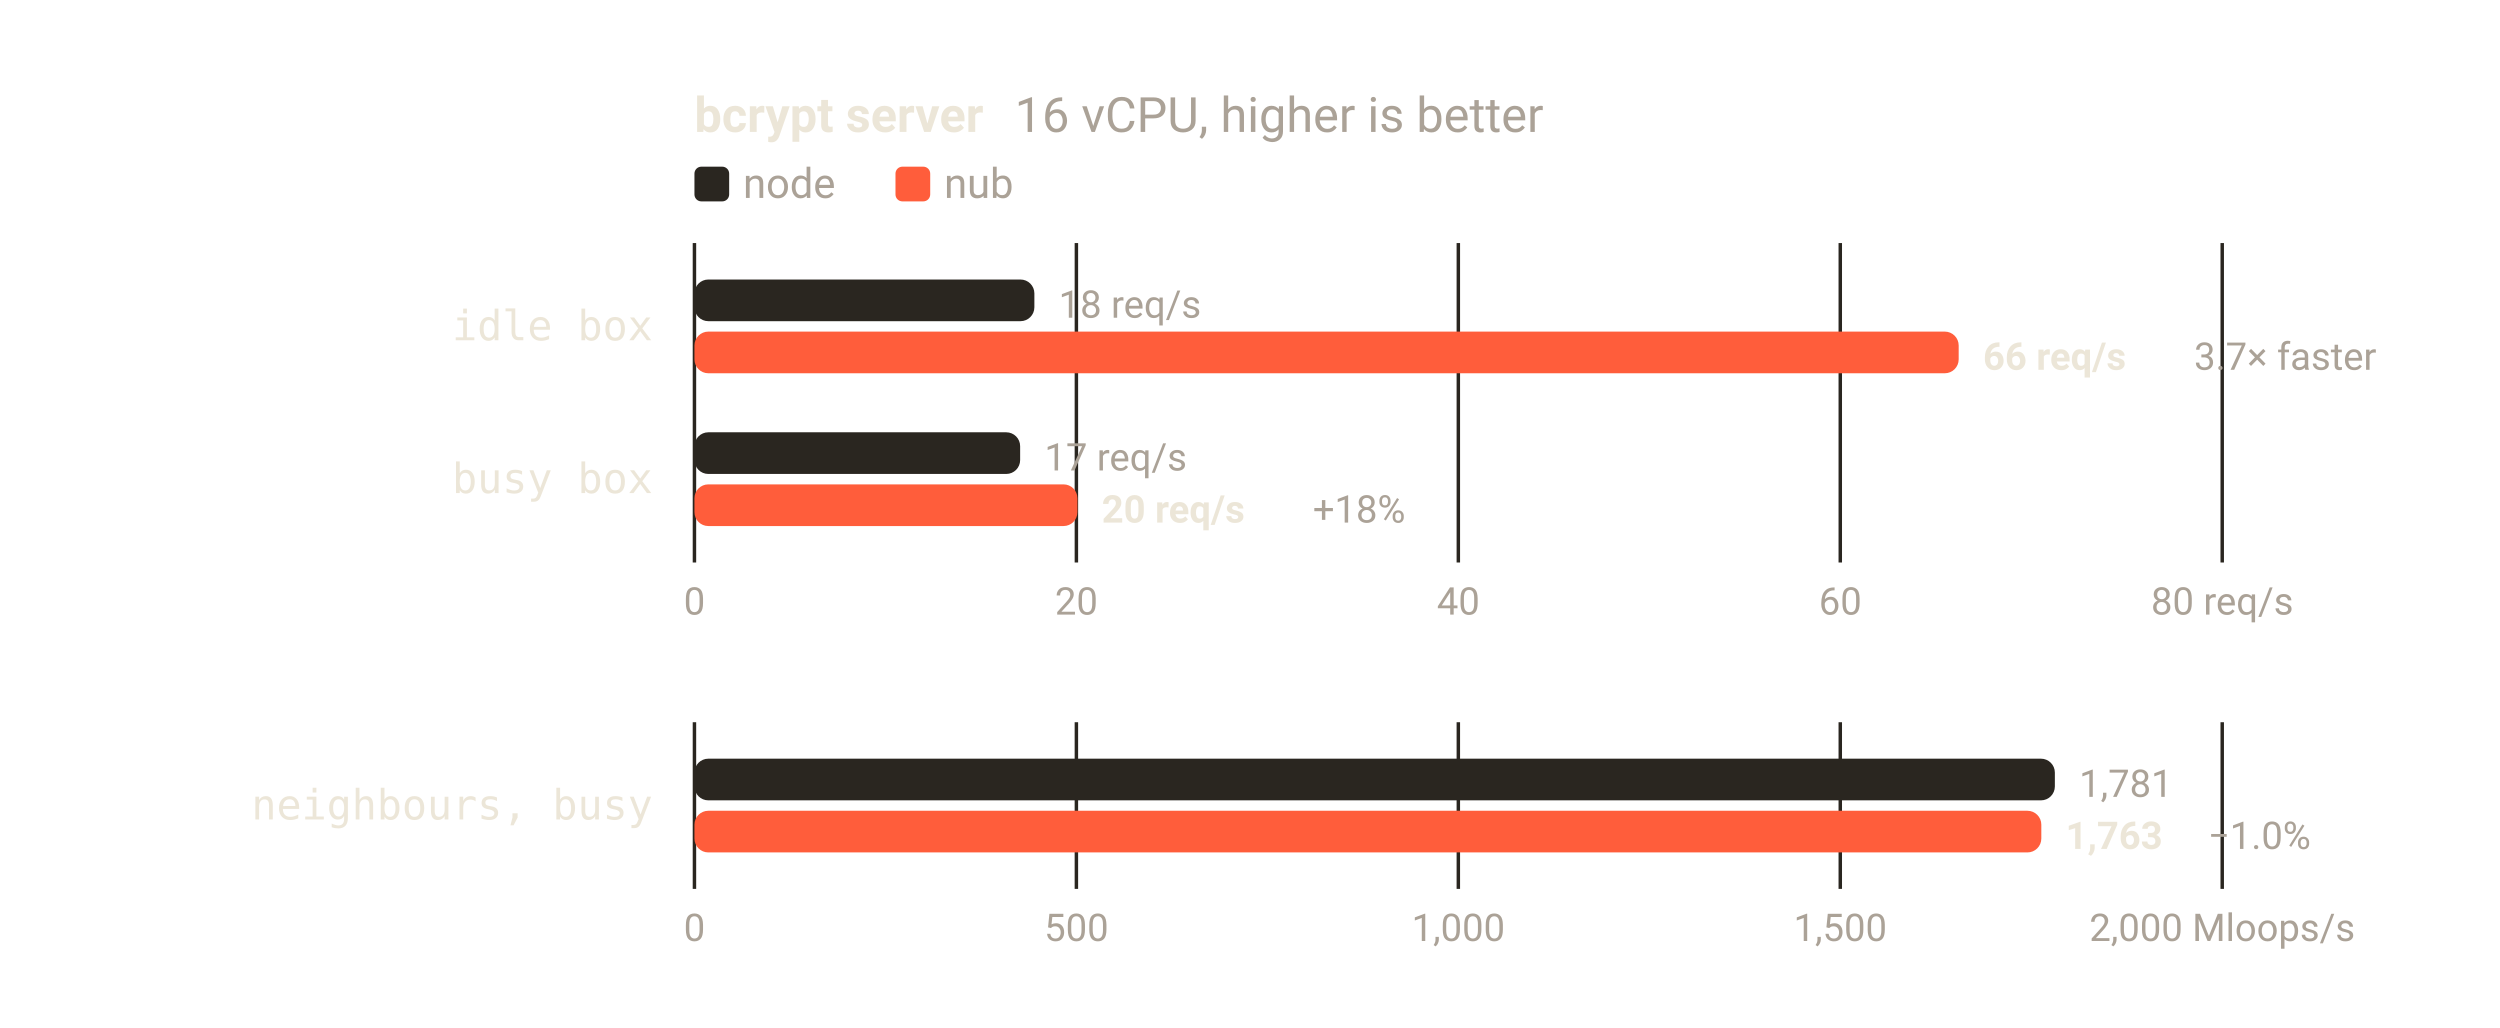
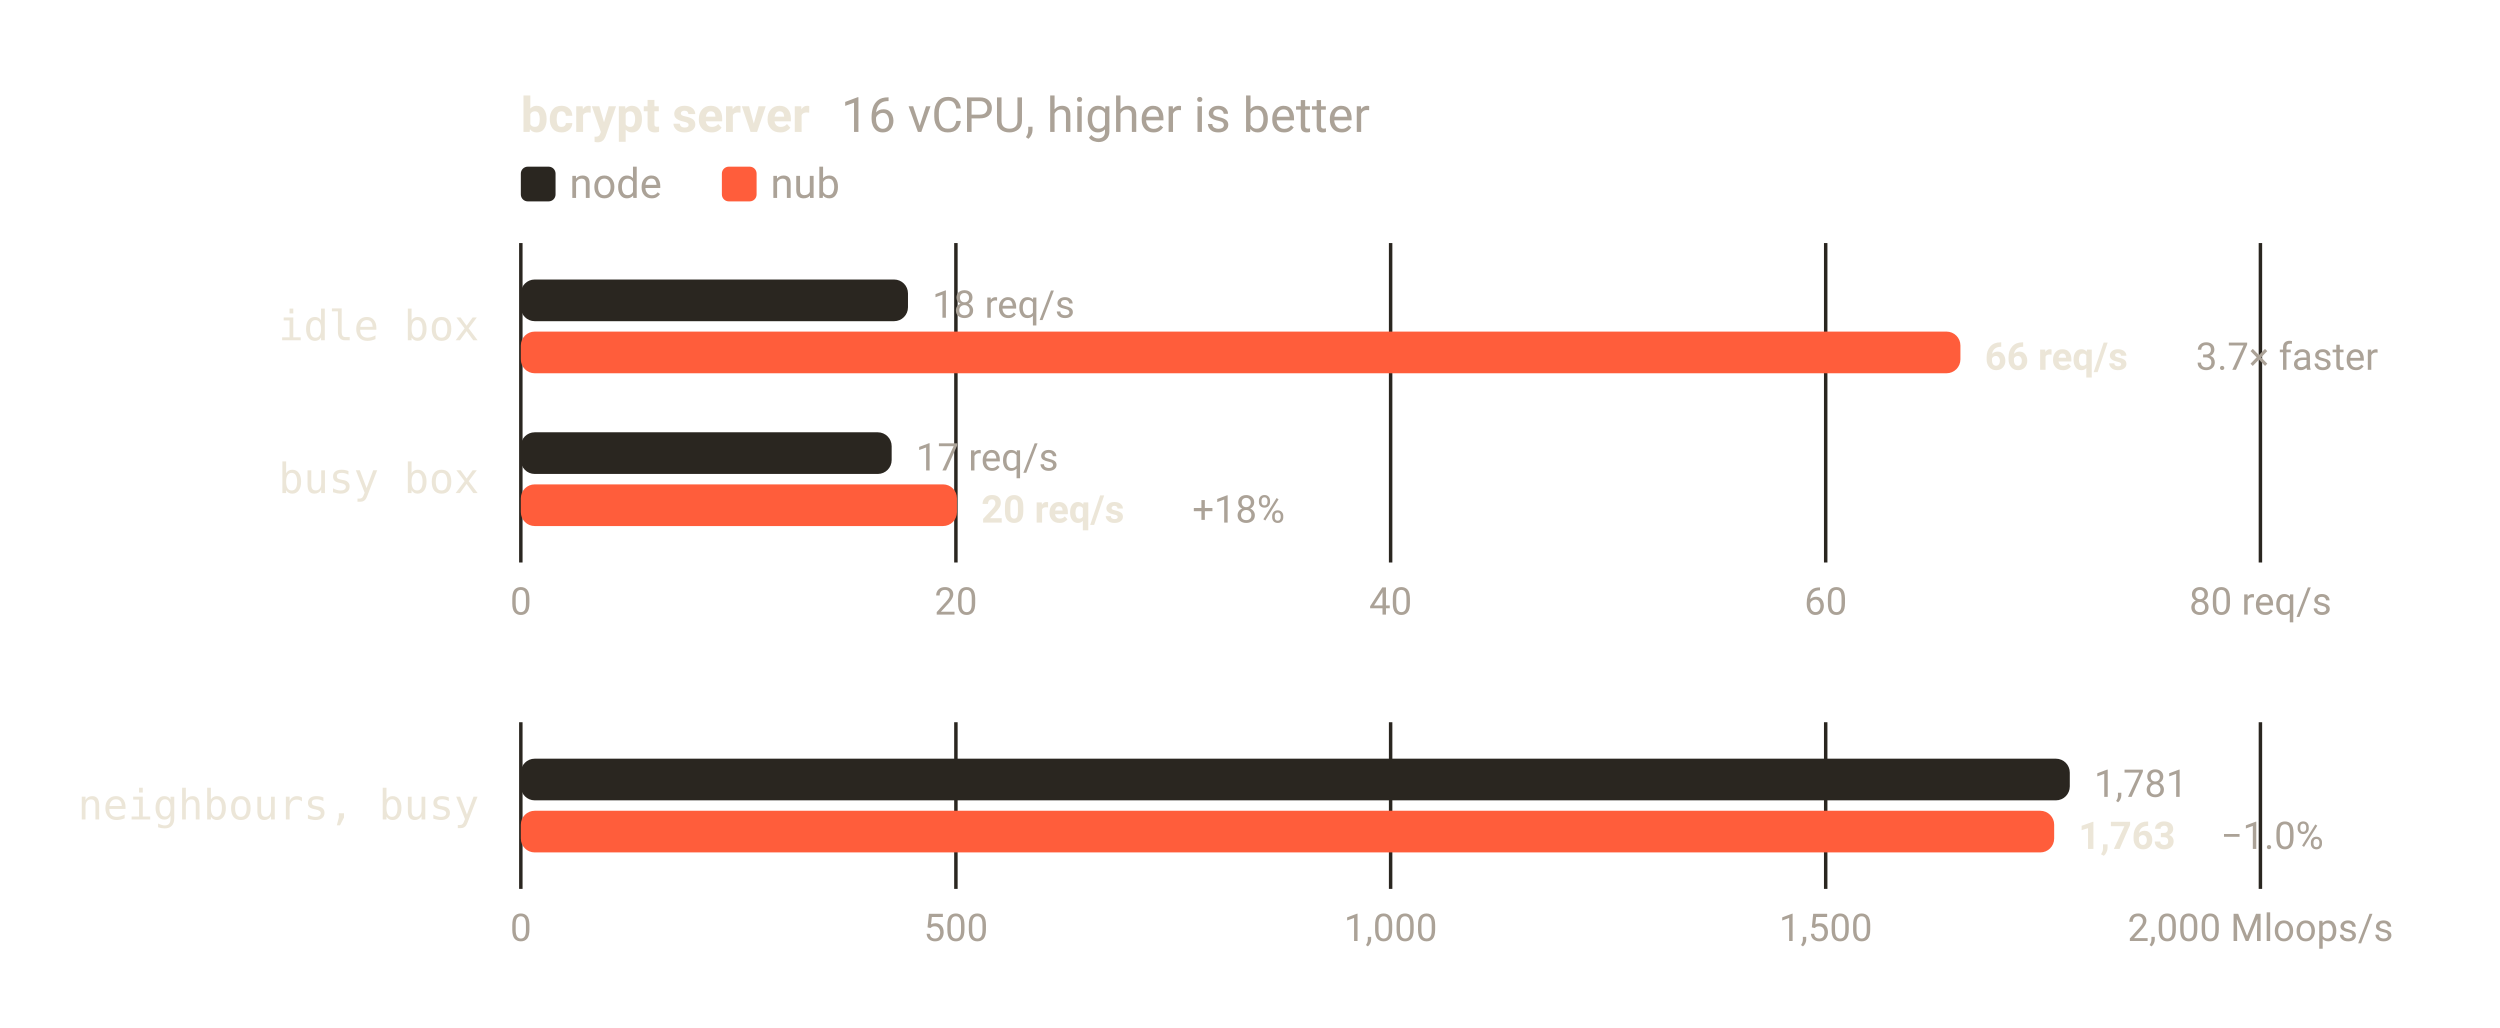
<svg xmlns="http://www.w3.org/2000/svg" width="720" height="296" viewBox="0 0 720 296" font-family="'Encode Sans', ui-sans-serif, system-ui, -apple-system, 'Segoe UI', Roboto, sans-serif" font-size="13">
-   <text x="200" y="38" fill="#ece6d8" font-weight="700" font-size="14">bcrypt server<tspan dx="9" fill="#aba297" font-weight="400">16 vCPU, higher is better</tspan>
+   <text x="150" y="38" fill="#ece6d8" font-weight="700" font-size="14">bcrypt server<tspan dx="9" fill="#aba297" font-weight="400">16 vCPU, higher is better</tspan>
  </text>
-   <rect x="200" y="48" width="10" height="10" rx="2" fill="#2a2620" />
-   <text x="214" y="57" fill="#aba297" font-size="12">node</text>
-   <rect x="257.9" y="48" width="10" height="10" rx="2" fill="#ff5d3b" />
-   <text x="271.9" y="57" fill="#aba297" font-size="12">nub</text>
-   <line x1="200.0" y1="70" x2="200.0" y2="162" stroke="#2a2620" stroke-width="1" />
-   <text x="200.0" y="177" text-anchor="middle" fill="#aba297" font-size="11">0</text>
-   <line x1="310.0" y1="70" x2="310.0" y2="162" stroke="#2a2620" stroke-width="1" />
-   <text x="310.0" y="177" text-anchor="middle" fill="#aba297" font-size="11">20</text>
-   <line x1="420.0" y1="70" x2="420.0" y2="162" stroke="#2a2620" stroke-width="1" />
-   <text x="420.0" y="177" text-anchor="middle" fill="#aba297" font-size="11">40</text>
-   <line x1="530.0" y1="70" x2="530.0" y2="162" stroke="#2a2620" stroke-width="1" />
-   <text x="530.0" y="177" text-anchor="middle" fill="#aba297" font-size="11">60</text>
-   <line x1="640.0" y1="70" x2="640.0" y2="162" stroke="#2a2620" stroke-width="1" />
-   <text x="640.0" y="177" text-anchor="middle" fill="#aba297" font-size="11">80 req/s</text>
-   <text x="188" y="98" text-anchor="end" fill="#ece6d8" font-family="'Geist Mono', ui-monospace, SFMono-Regular, Menlo, monospace" font-size="12">idle box</text>
-   <rect x="200" y="80.5" width="97.9" height="12" rx="4" fill="#2a2620" />
-   <text x="304.9" y="91.5" fill="#aba297" font-size="11">18 req/s</text>
-   <rect x="200" y="95.5" width="364.1" height="12" rx="4" fill="#ff5d3b" />
-   <text x="571.1" y="106.5" fill="#ece6d8" font-weight="700" font-size="11">66 req/s</text>
-   <text x="631.9" y="106.5" fill="#aba297" font-size="11">3.7× faster</text>
-   <text x="188" y="142" text-anchor="end" fill="#ece6d8" font-family="'Geist Mono', ui-monospace, SFMono-Regular, Menlo, monospace" font-size="12">busy box</text>
-   <rect x="200" y="124.5" width="93.8" height="12" rx="4" fill="#2a2620" />
-   <text x="300.8" y="135.5" fill="#aba297" font-size="11">17 req/s</text>
-   <rect x="200" y="139.5" width="110.3" height="12" rx="4" fill="#ff5d3b" />
-   <text x="317.3" y="150.5" fill="#ece6d8" font-weight="700" font-size="11">20 req/s</text>
-   <text x="378.1" y="150.5" fill="#aba297" font-size="11">+18%</text>
-   <line x1="200.0" y1="208" x2="200.0" y2="256" stroke="#2a2620" stroke-width="1" />
-   <text x="200.0" y="271" text-anchor="middle" fill="#aba297" font-size="11">0</text>
-   <line x1="310.0" y1="208" x2="310.0" y2="256" stroke="#2a2620" stroke-width="1" />
-   <text x="310.0" y="271" text-anchor="middle" fill="#aba297" font-size="11">500</text>
-   <line x1="420.0" y1="208" x2="420.0" y2="256" stroke="#2a2620" stroke-width="1" />
-   <text x="420.0" y="271" text-anchor="middle" fill="#aba297" font-size="11">1,000</text>
-   <line x1="530.0" y1="208" x2="530.0" y2="256" stroke="#2a2620" stroke-width="1" />
-   <text x="530.0" y="271" text-anchor="middle" fill="#aba297" font-size="11">1,500</text>
-   <line x1="640.0" y1="208" x2="640.0" y2="256" stroke="#2a2620" stroke-width="1" />
-   <text x="640.0" y="271" text-anchor="middle" fill="#aba297" font-size="11">2,000 Mloops/s</text>
-   <text x="188" y="236" text-anchor="end" fill="#ece6d8" font-family="'Geist Mono', ui-monospace, SFMono-Regular, Menlo, monospace" font-size="12">neighbours, busy</text>
-   <rect x="200" y="218.5" width="391.8" height="12" rx="4" fill="#2a2620" />
-   <text x="598.8" y="229.5" fill="#aba297" font-size="11">1,781</text>
-   <rect x="200" y="233.5" width="387.9" height="12" rx="4" fill="#ff5d3b" />
-   <text x="594.9" y="244.5" fill="#ece6d8" font-weight="700" font-size="11">1,763</text>
-   <text x="635.9" y="244.5" fill="#aba297" font-size="11">−1.0%</text>
+   <rect x="150" y="48" width="10" height="10" rx="2" fill="#2a2620" />
+   <text x="164" y="57" fill="#aba297" font-size="12">node</text>
+   <rect x="207.9" y="48" width="10" height="10" rx="2" fill="#ff5d3b" />
+   <text x="221.9" y="57" fill="#aba297" font-size="12">nub</text>
+   <line x1="150.0" y1="70" x2="150.0" y2="162" stroke="#2a2620" stroke-width="1" />
+   <text x="150.0" y="177" text-anchor="middle" fill="#aba297" font-size="11">0</text>
+   <line x1="275.3" y1="70" x2="275.3" y2="162" stroke="#2a2620" stroke-width="1" />
+   <text x="275.3" y="177" text-anchor="middle" fill="#aba297" font-size="11">20</text>
+   <line x1="400.5" y1="70" x2="400.5" y2="162" stroke="#2a2620" stroke-width="1" />
+   <text x="400.5" y="177" text-anchor="middle" fill="#aba297" font-size="11">40</text>
+   <line x1="525.8" y1="70" x2="525.8" y2="162" stroke="#2a2620" stroke-width="1" />
+   <text x="525.8" y="177" text-anchor="middle" fill="#aba297" font-size="11">60</text>
+   <line x1="651.0" y1="70" x2="651.0" y2="162" stroke="#2a2620" stroke-width="1" />
+   <text x="651.0" y="177" text-anchor="middle" fill="#aba297" font-size="11">80 req/s</text>
+   <text x="138" y="98" text-anchor="end" fill="#ece6d8" font-family="'Geist Mono', ui-monospace, SFMono-Regular, Menlo, monospace" font-size="12">idle box</text>
+   <rect x="150" y="80.5" width="111.5" height="12" rx="4" fill="#2a2620" />
+   <text x="268.5" y="91.5" fill="#aba297" font-size="11">18 req/s</text>
+   <rect x="150" y="95.5" width="414.6" height="12" rx="4" fill="#ff5d3b" />
+   <text x="571.6" y="106.5" fill="#ece6d8" font-weight="700" font-size="11">66 req/s</text>
+   <text x="632.4" y="106.5" fill="#aba297" font-size="11">3.7× faster</text>
+   <text x="138" y="142" text-anchor="end" fill="#ece6d8" font-family="'Geist Mono', ui-monospace, SFMono-Regular, Menlo, monospace" font-size="12">busy box</text>
+   <rect x="150" y="124.5" width="106.8" height="12" rx="4" fill="#2a2620" />
+   <text x="263.8" y="135.5" fill="#aba297" font-size="11">17 req/s</text>
+   <rect x="150" y="139.5" width="125.6" height="12" rx="4" fill="#ff5d3b" />
+   <text x="282.6" y="150.5" fill="#ece6d8" font-weight="700" font-size="11">20 req/s</text>
+   <text x="343.4" y="150.5" fill="#aba297" font-size="11">+18%</text>
+   <line x1="150.0" y1="208" x2="150.0" y2="256" stroke="#2a2620" stroke-width="1" />
+   <text x="150.0" y="271" text-anchor="middle" fill="#aba297" font-size="11">0</text>
+   <line x1="275.3" y1="208" x2="275.3" y2="256" stroke="#2a2620" stroke-width="1" />
+   <text x="275.3" y="271" text-anchor="middle" fill="#aba297" font-size="11">500</text>
+   <line x1="400.5" y1="208" x2="400.5" y2="256" stroke="#2a2620" stroke-width="1" />
+   <text x="400.5" y="271" text-anchor="middle" fill="#aba297" font-size="11">1,000</text>
+   <line x1="525.8" y1="208" x2="525.8" y2="256" stroke="#2a2620" stroke-width="1" />
+   <text x="525.8" y="271" text-anchor="middle" fill="#aba297" font-size="11">1,500</text>
+   <line x1="651.0" y1="208" x2="651.0" y2="256" stroke="#2a2620" stroke-width="1" />
+   <text x="651.0" y="271" text-anchor="middle" fill="#aba297" font-size="11">2,000 Mloops/s</text>
+   <text x="138" y="236" text-anchor="end" fill="#ece6d8" font-family="'Geist Mono', ui-monospace, SFMono-Regular, Menlo, monospace" font-size="12">neighbours, busy</text>
+   <rect x="150" y="218.5" width="446.1" height="12" rx="4" fill="#2a2620" />
+   <text x="603.1" y="229.5" fill="#aba297" font-size="11">1,781</text>
+   <rect x="150" y="233.5" width="441.6" height="12" rx="4" fill="#ff5d3b" />
+   <text x="598.6" y="244.5" fill="#ece6d8" font-weight="700" font-size="11">1,763</text>
+   <text x="639.6" y="244.5" fill="#aba297" font-size="11">−1.0%</text>
</svg>
